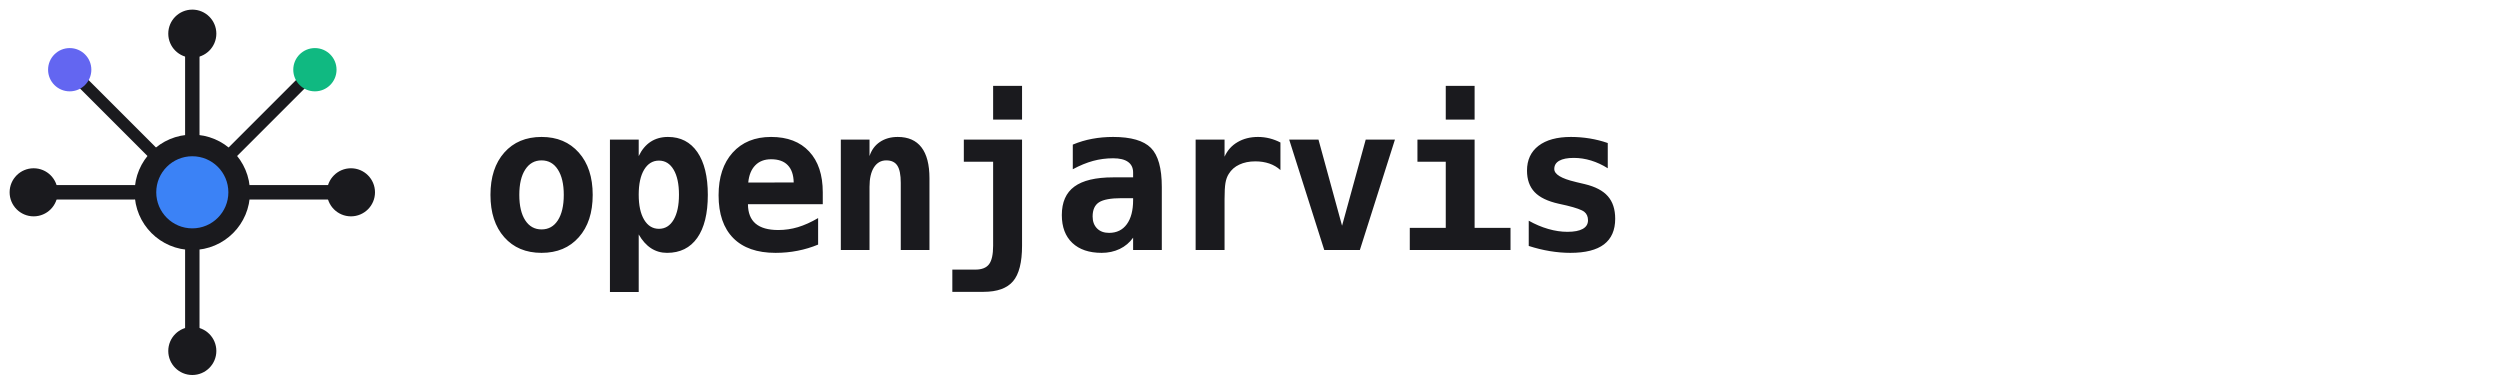
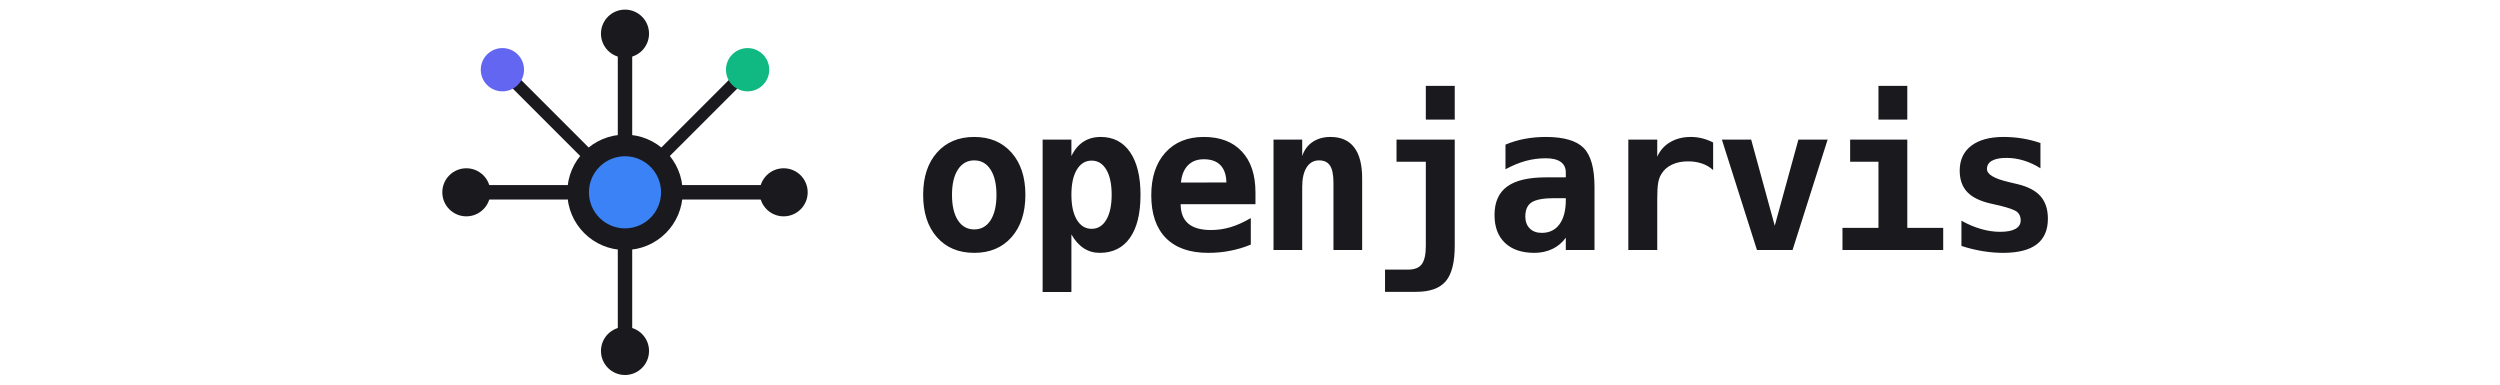
<svg xmlns="http://www.w3.org/2000/svg" width="520" height="80" viewBox="0 0 520 80" fill="none">
-   <g transform="translate(0, 0)">
-     <circle cx="40" cy="40" r="12" fill="#1a1a1e" />
-     <circle cx="40" cy="40" r="7.5" fill="#3b82f6" />
-     <line x1="40" y1="28" x2="40" y2="10" stroke="#1a1a1e" stroke-width="3" stroke-linecap="round" />
-     <line x1="40" y1="52" x2="40" y2="70" stroke="#1a1a1e" stroke-width="3" stroke-linecap="round" />
-     <line x1="28" y1="40" x2="10" y2="40" stroke="#1a1a1e" stroke-width="3" stroke-linecap="round" />
-     <line x1="52" y1="40" x2="70" y2="40" stroke="#1a1a1e" stroke-width="3" stroke-linecap="round" />
-     <line x1="31.5" y1="31.5" x2="17" y2="17" stroke="#1a1a1e" stroke-width="2.5" stroke-linecap="round" />
-     <line x1="48.5" y1="31.5" x2="63" y2="17" stroke="#1a1a1e" stroke-width="2.5" stroke-linecap="round" />
-     <circle cx="40" cy="7" r="5" fill="#1a1a1e" />
-     <circle cx="40" cy="73" r="5" fill="#1a1a1e" />
-     <circle cx="7" cy="40" r="5" fill="#1a1a1e" />
-     <circle cx="73" cy="40" r="5" fill="#1a1a1e" />
-     <circle cx="14.5" cy="14.5" r="4.5" fill="#6366f1" />
-     <circle cx="65.5" cy="14.5" r="4.5" fill="#10b981" />
+   <g transform="translate(90, 0)">
+     <g>
+       <circle cx="40" cy="40" r="12" fill="#1a1a1e" />
+       <circle cx="40" cy="40" r="7.5" fill="#3b82f6" />
+       <line x1="40" y1="28" x2="40" y2="10" stroke="#1a1a1e" stroke-width="3" stroke-linecap="round" />
+       <line x1="40" y1="52" x2="40" y2="70" stroke="#1a1a1e" stroke-width="3" stroke-linecap="round" />
+       <line x1="28" y1="40" x2="10" y2="40" stroke="#1a1a1e" stroke-width="3" stroke-linecap="round" />
+       <line x1="52" y1="40" x2="70" y2="40" stroke="#1a1a1e" stroke-width="3" stroke-linecap="round" />
+       <line x1="31.5" y1="31.5" x2="17" y2="17" stroke="#1a1a1e" stroke-width="2.5" stroke-linecap="round" />
+       <line x1="48.5" y1="31.5" x2="63" y2="17" stroke="#1a1a1e" stroke-width="2.5" stroke-linecap="round" />
+       <circle cx="40" cy="7" r="5" fill="#1a1a1e" />
+       <circle cx="40" cy="73" r="5" fill="#1a1a1e" />
+       <circle cx="7" cy="40" r="5" fill="#1a1a1e" />
+       <circle cx="73" cy="40" r="5" fill="#1a1a1e" />
+       <circle cx="14.5" cy="14.5" r="4.5" fill="#6366f1" />
+       <circle cx="65.5" cy="14.5" r="4.5" fill="#10b981" />
+     </g>
+     <text x="100" y="52" font-family="'IBM Plex Mono', 'SF Mono', 'Menlo', monospace" font-weight="600" font-size="42" fill="#1a1a1e" letter-spacing="-1.5">openjarvis</text>
  </g>
-   <text x="100" y="52" font-family="'IBM Plex Mono', 'SF Mono', 'Menlo', monospace" font-weight="600" font-size="42" fill="#1a1a1e" letter-spacing="-1.5">openjarvis</text>
</svg>
